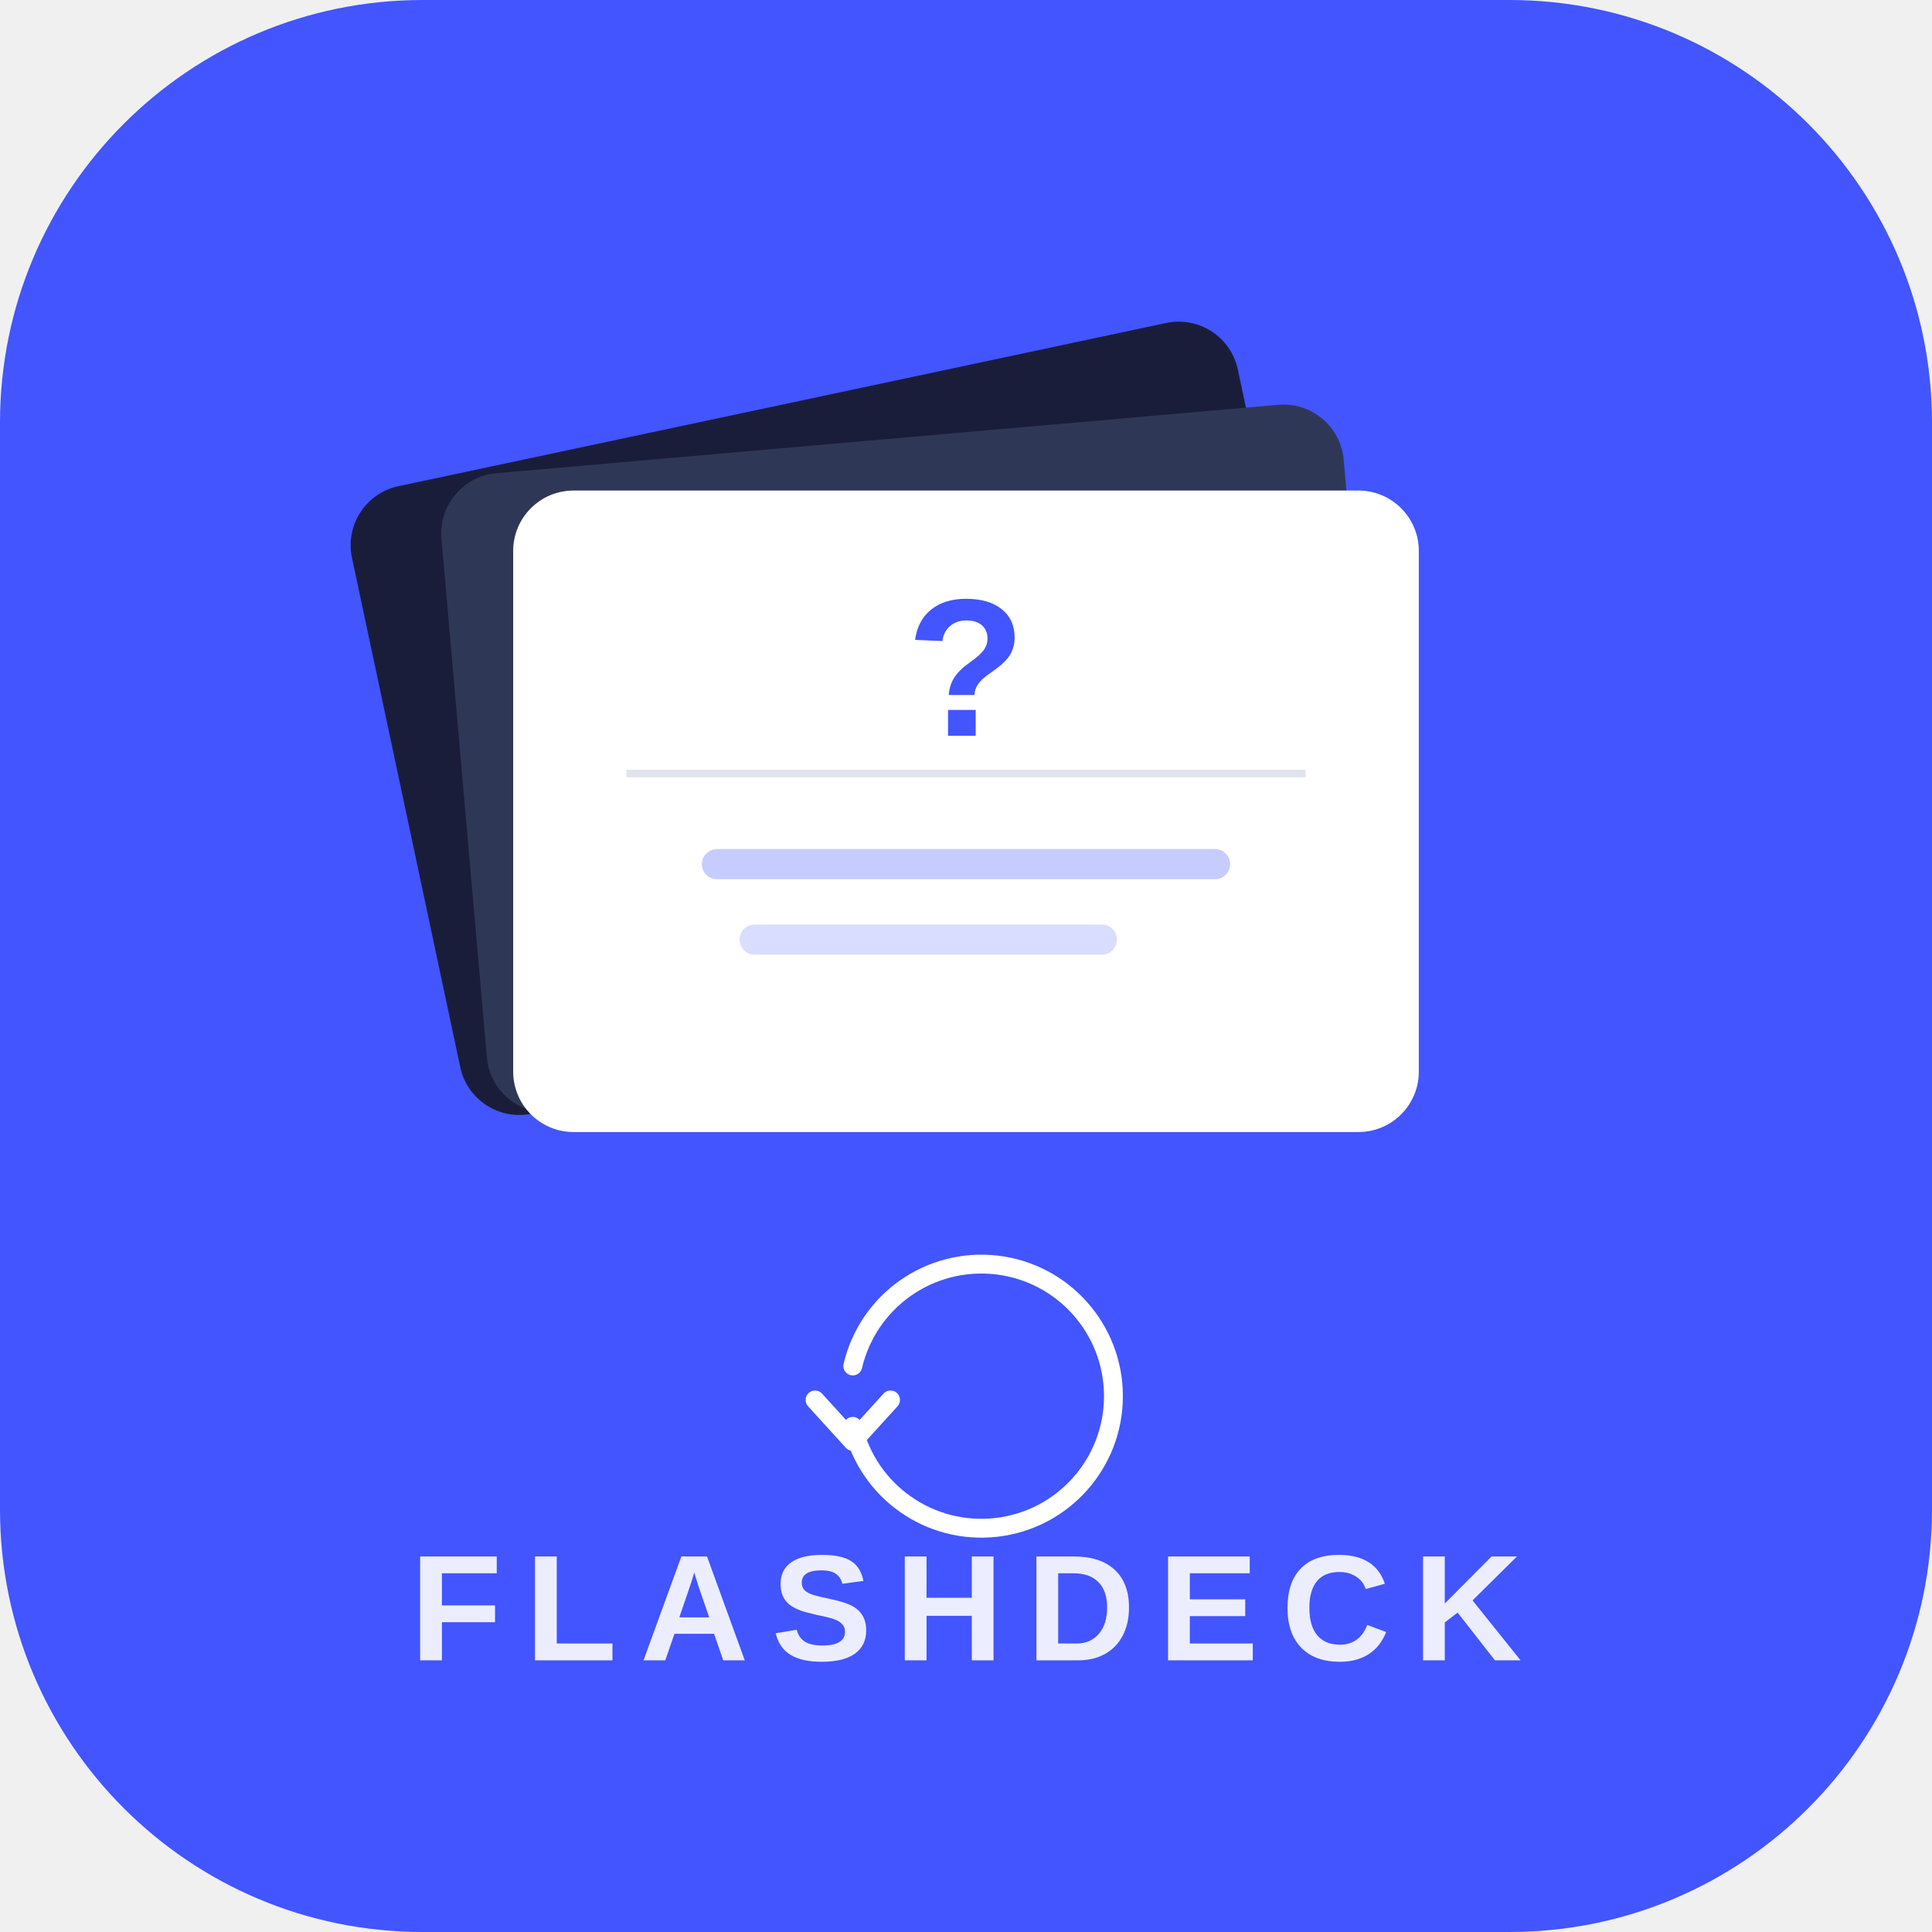
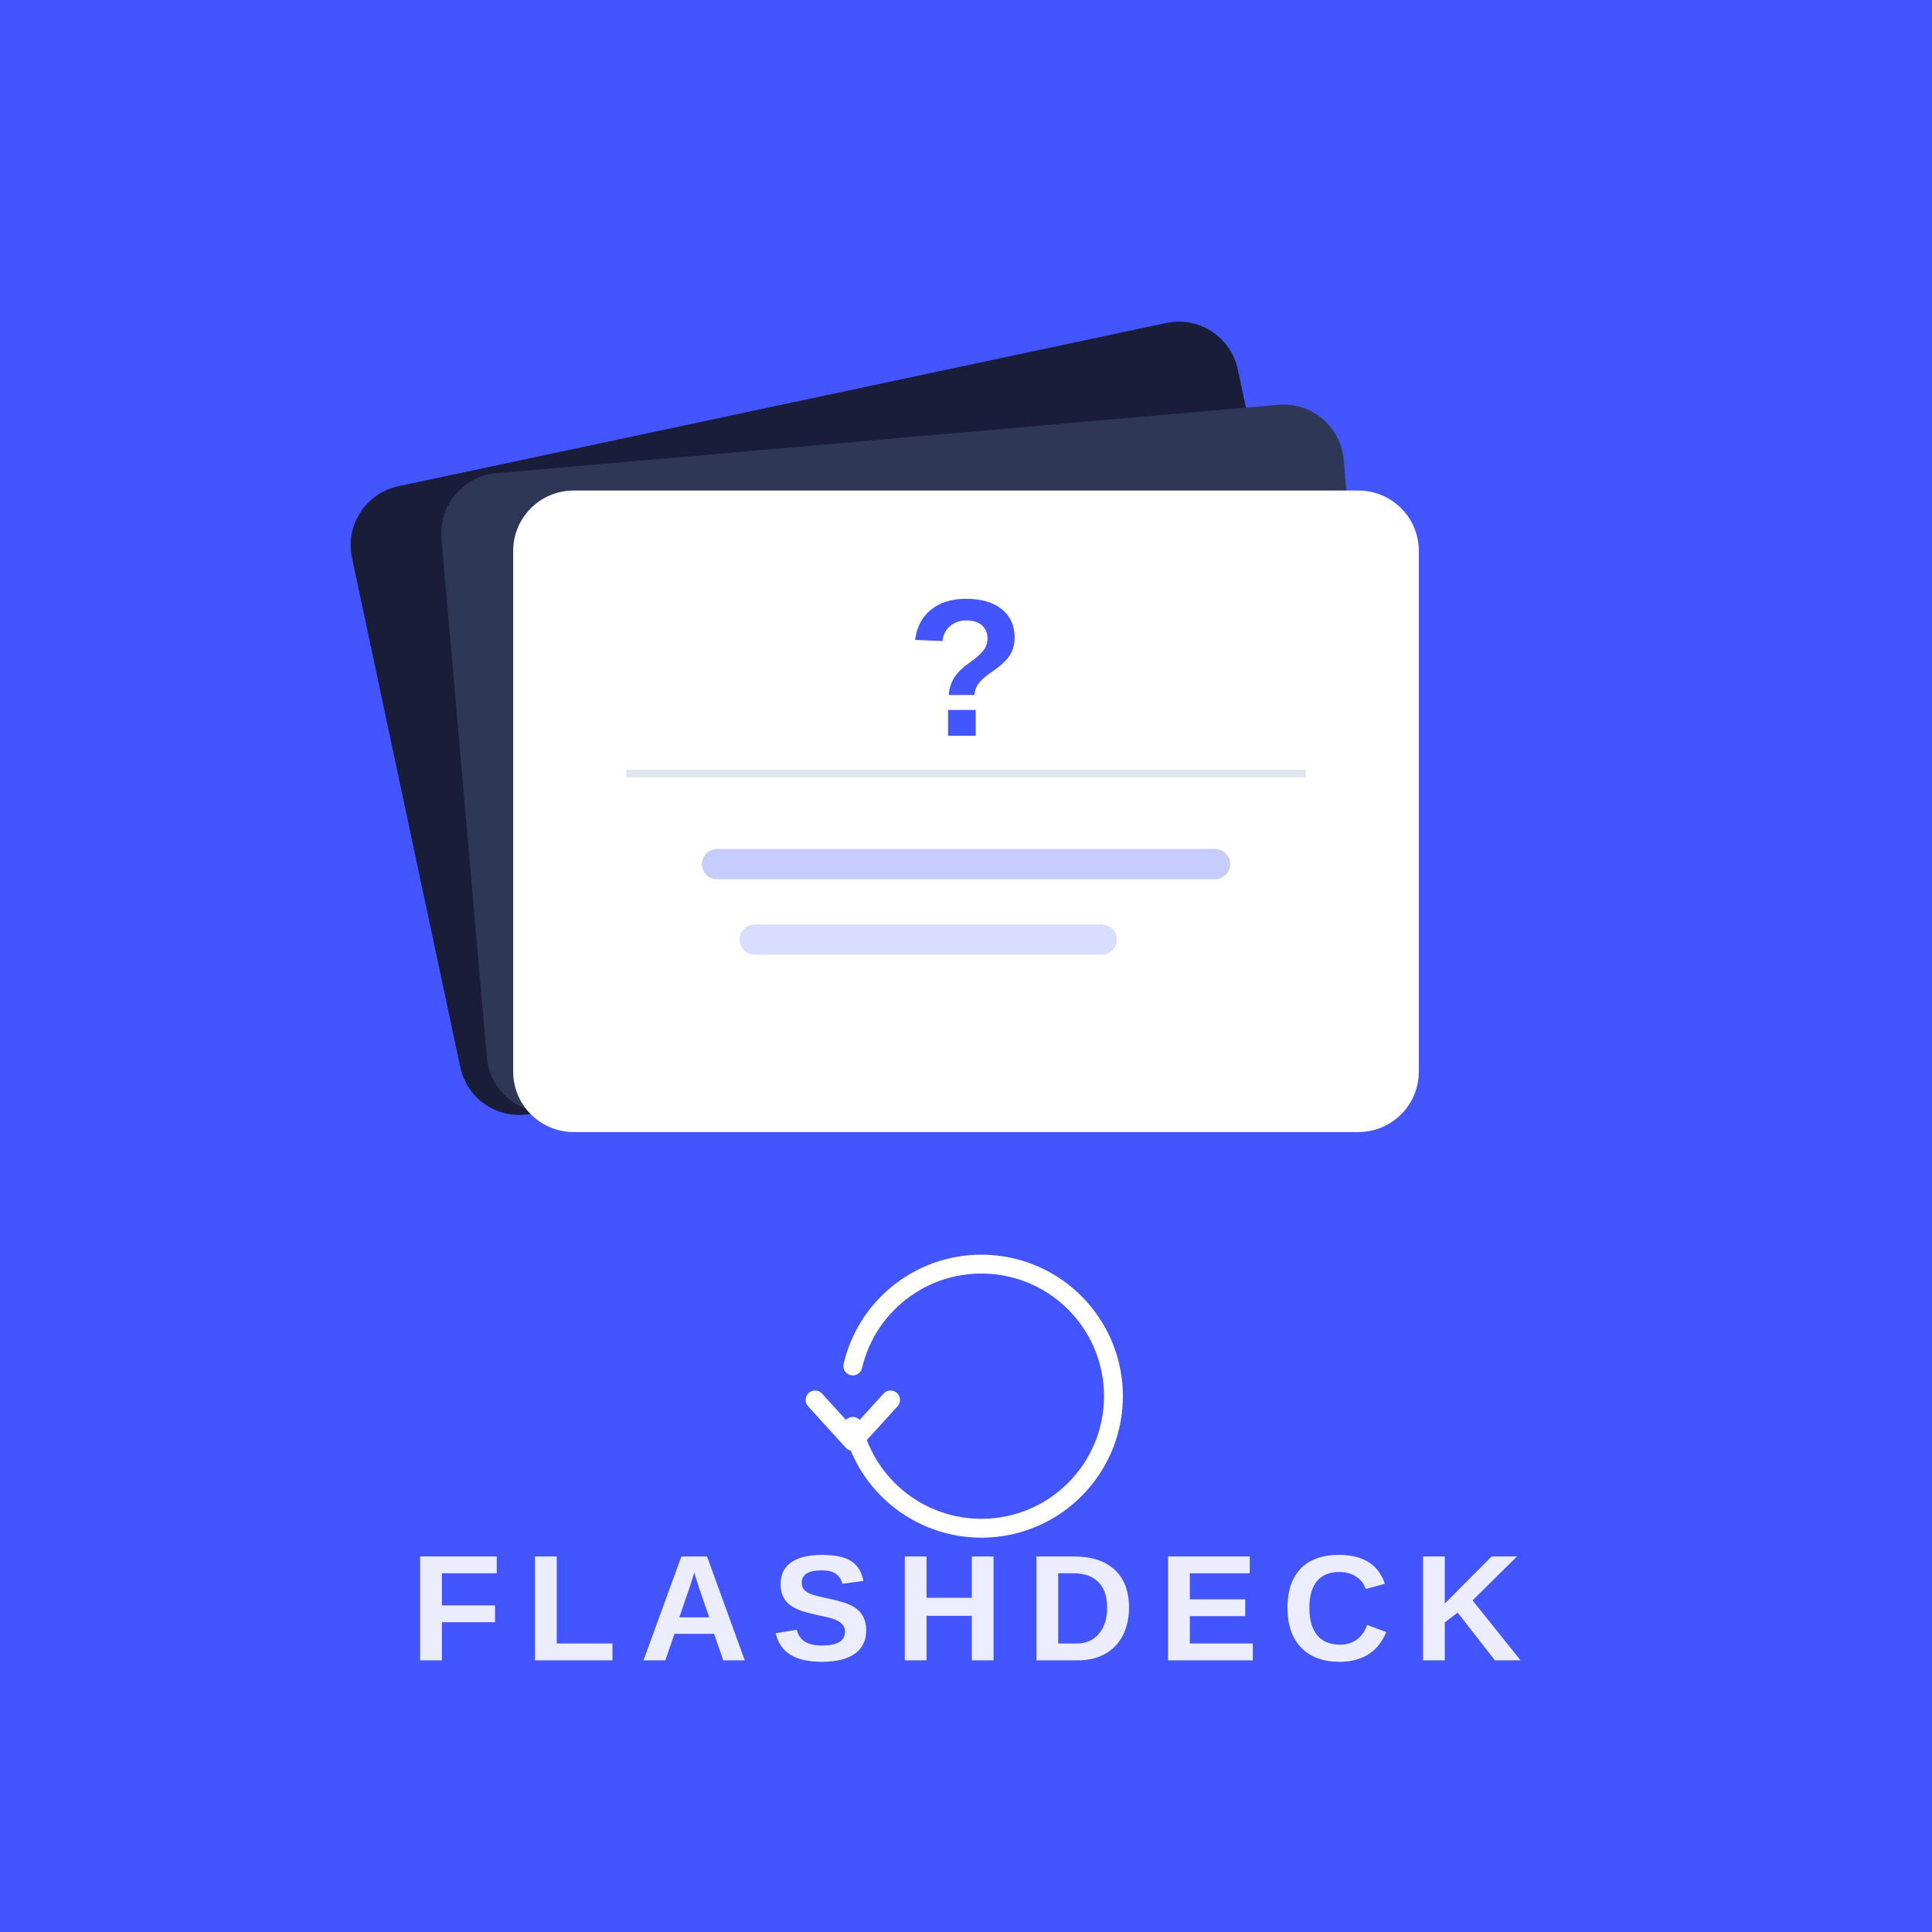
<svg xmlns="http://www.w3.org/2000/svg" viewBox="0 0 512 512">
-   <rect width="512" height="512" rx="112" fill="#4255ff" />
+   <rect width="512" height="512" fill="#4255ff" />
  <g transform="rotate(-12 256 240)">
    <rect x="116" y="100" width="240" height="170" rx="16" fill="#1a1d3a" />
  </g>
  <g transform="rotate(-5 256 240)">
    <rect x="126" y="115" width="240" height="170" rx="16" fill="#2e3856" />
  </g>
  <rect x="136" y="130" width="240" height="170" rx="16" fill="#ffffff" />
  <line x1="166" y1="205" x2="346" y2="205" stroke="#e0e4ef" stroke-width="2" />
  <text x="256" y="195" font-family="Arial,Helvetica,sans-serif" font-weight="700" font-size="52" fill="#4255ff" text-anchor="middle">?</text>
  <rect x="186" y="225" width="140" height="8" rx="4" fill="#4255ff" opacity="0.3" />
  <rect x="196" y="245" width="100" height="8" rx="4" fill="#4255ff" opacity="0.2" />
  <g transform="translate(256, 370)" fill="none" stroke="#ffffff" stroke-width="5" stroke-linecap="round" stroke-linejoin="round">
    <path d="M-30,-8 A35,35 0 1,1 -30,8" />
    <polyline points="-40,1 -30,12 -20,1" />
  </g>
  <text x="256" y="440" font-family="Arial,Helvetica,sans-serif" font-weight="800" font-size="40" fill="rgba(255,255,255,0.9)" text-anchor="middle" letter-spacing="6">FLASHDECK</text>
</svg>
